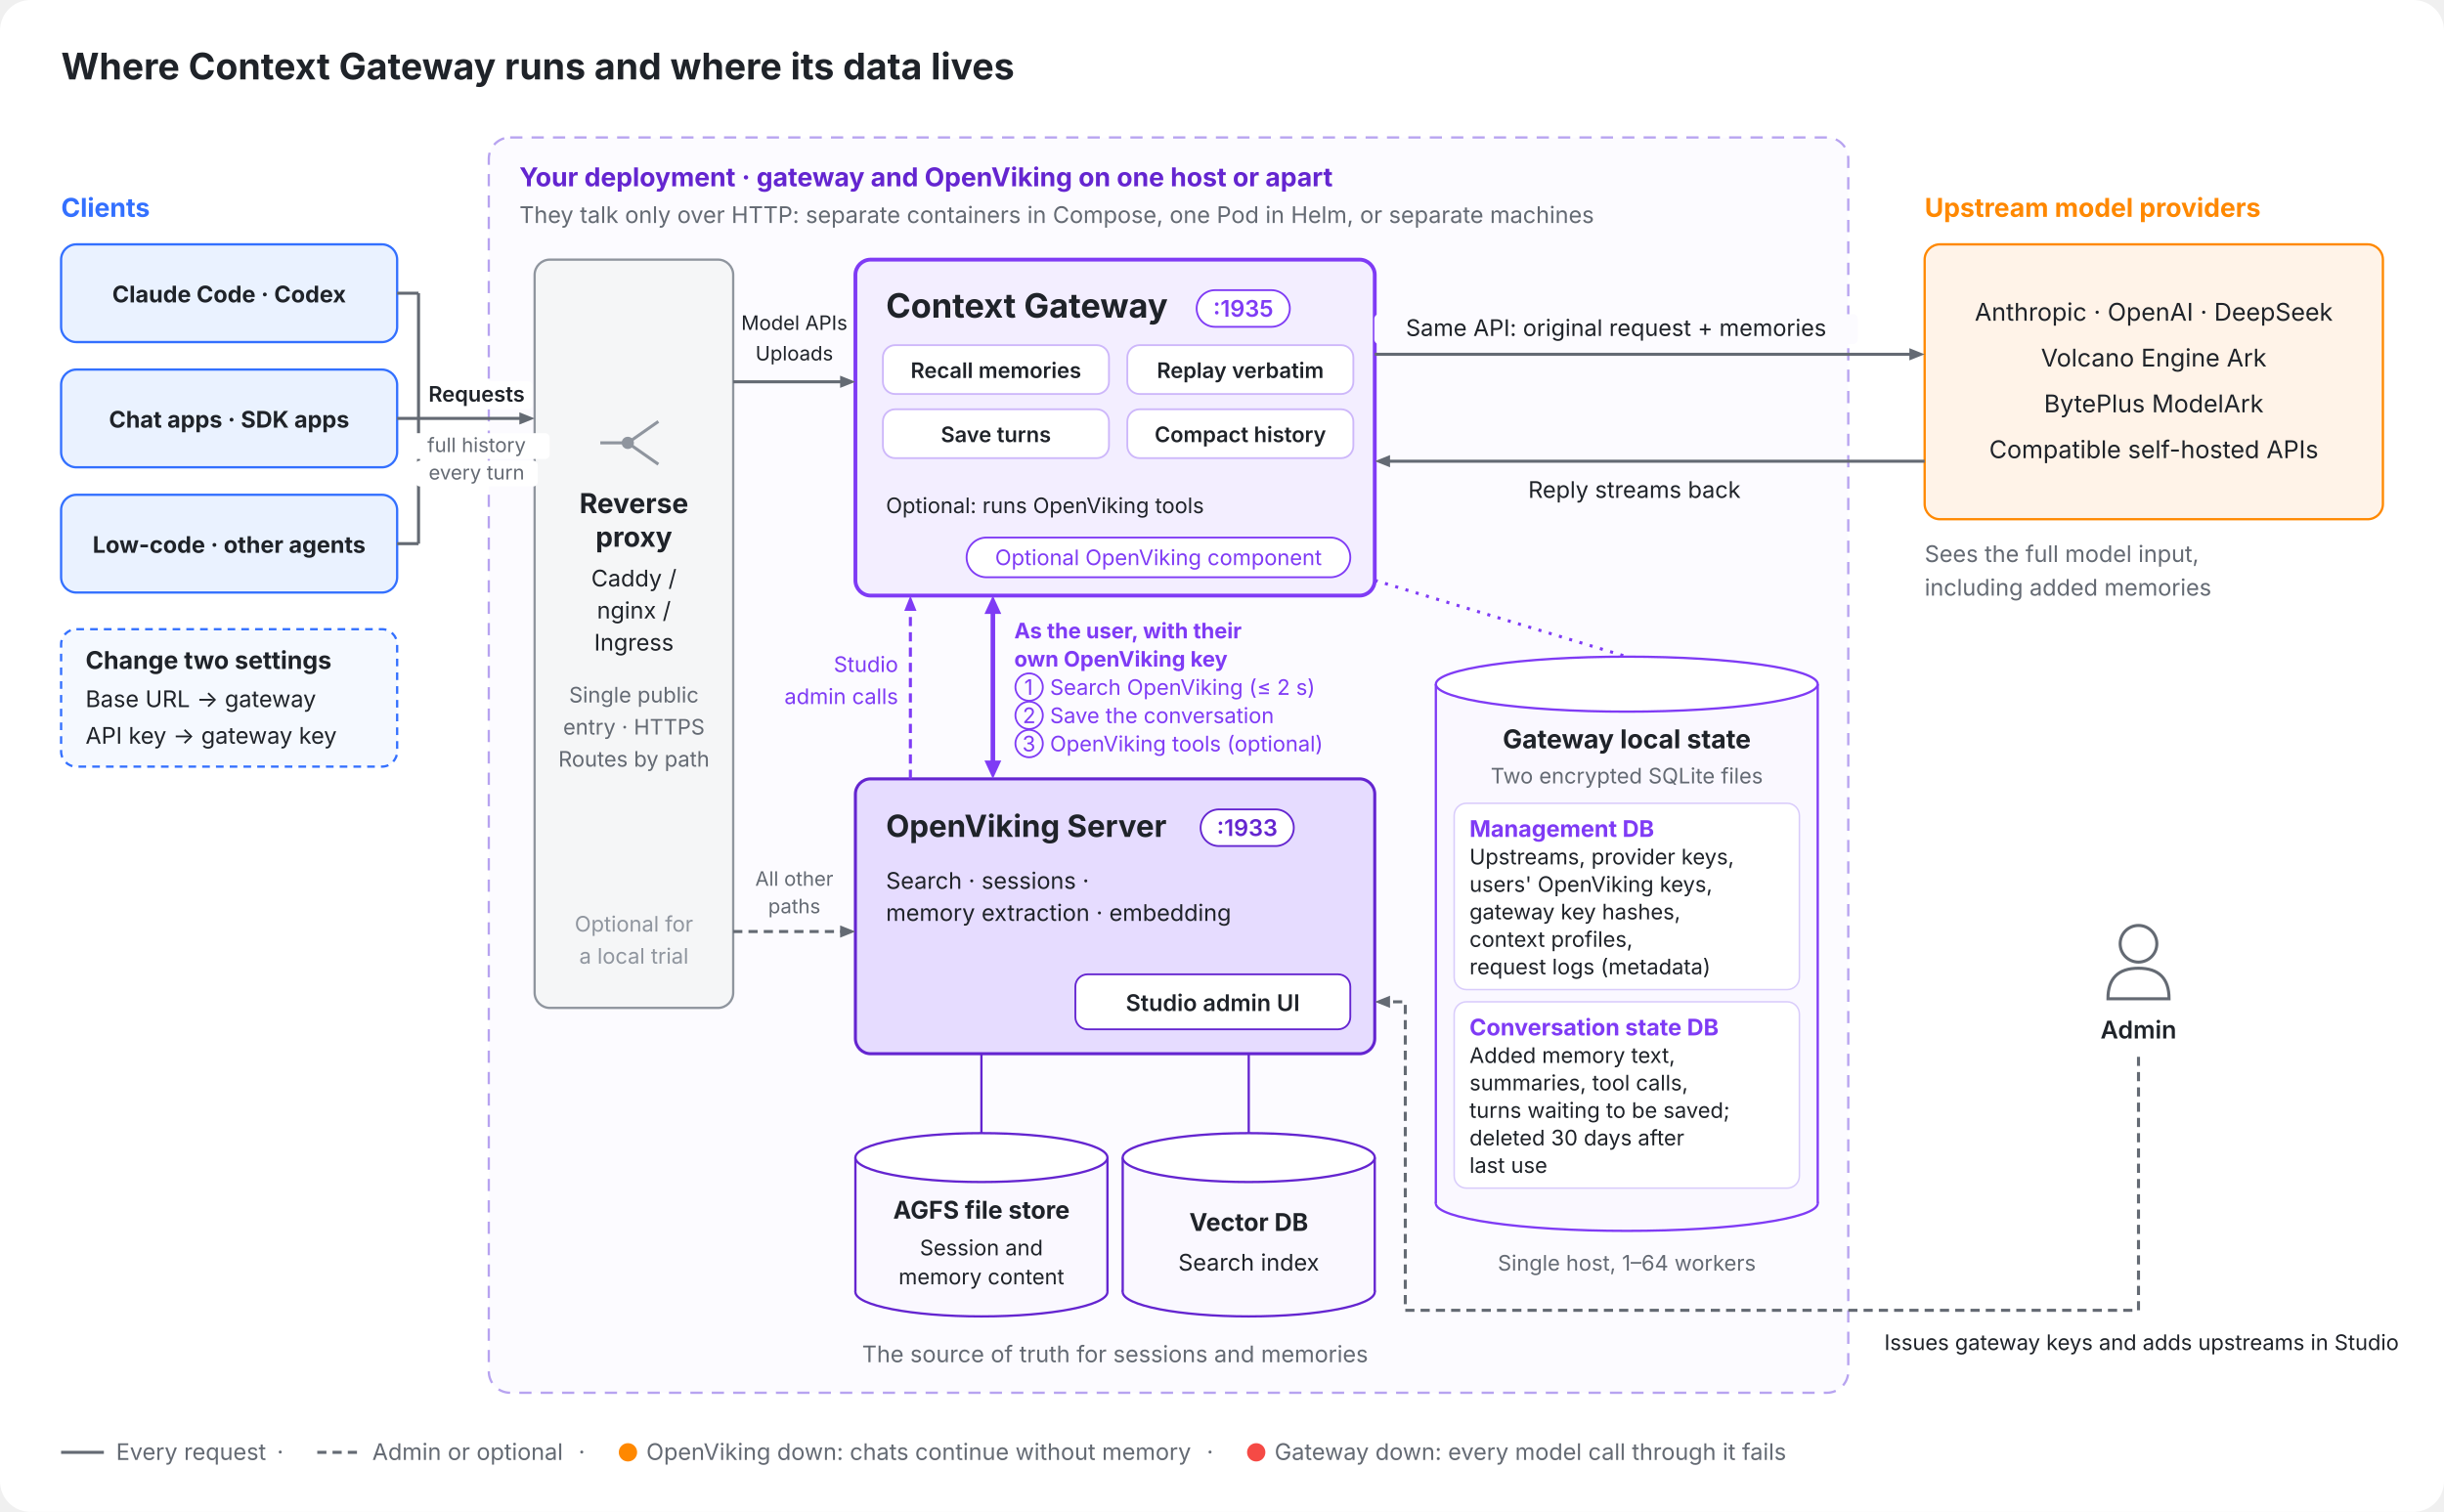
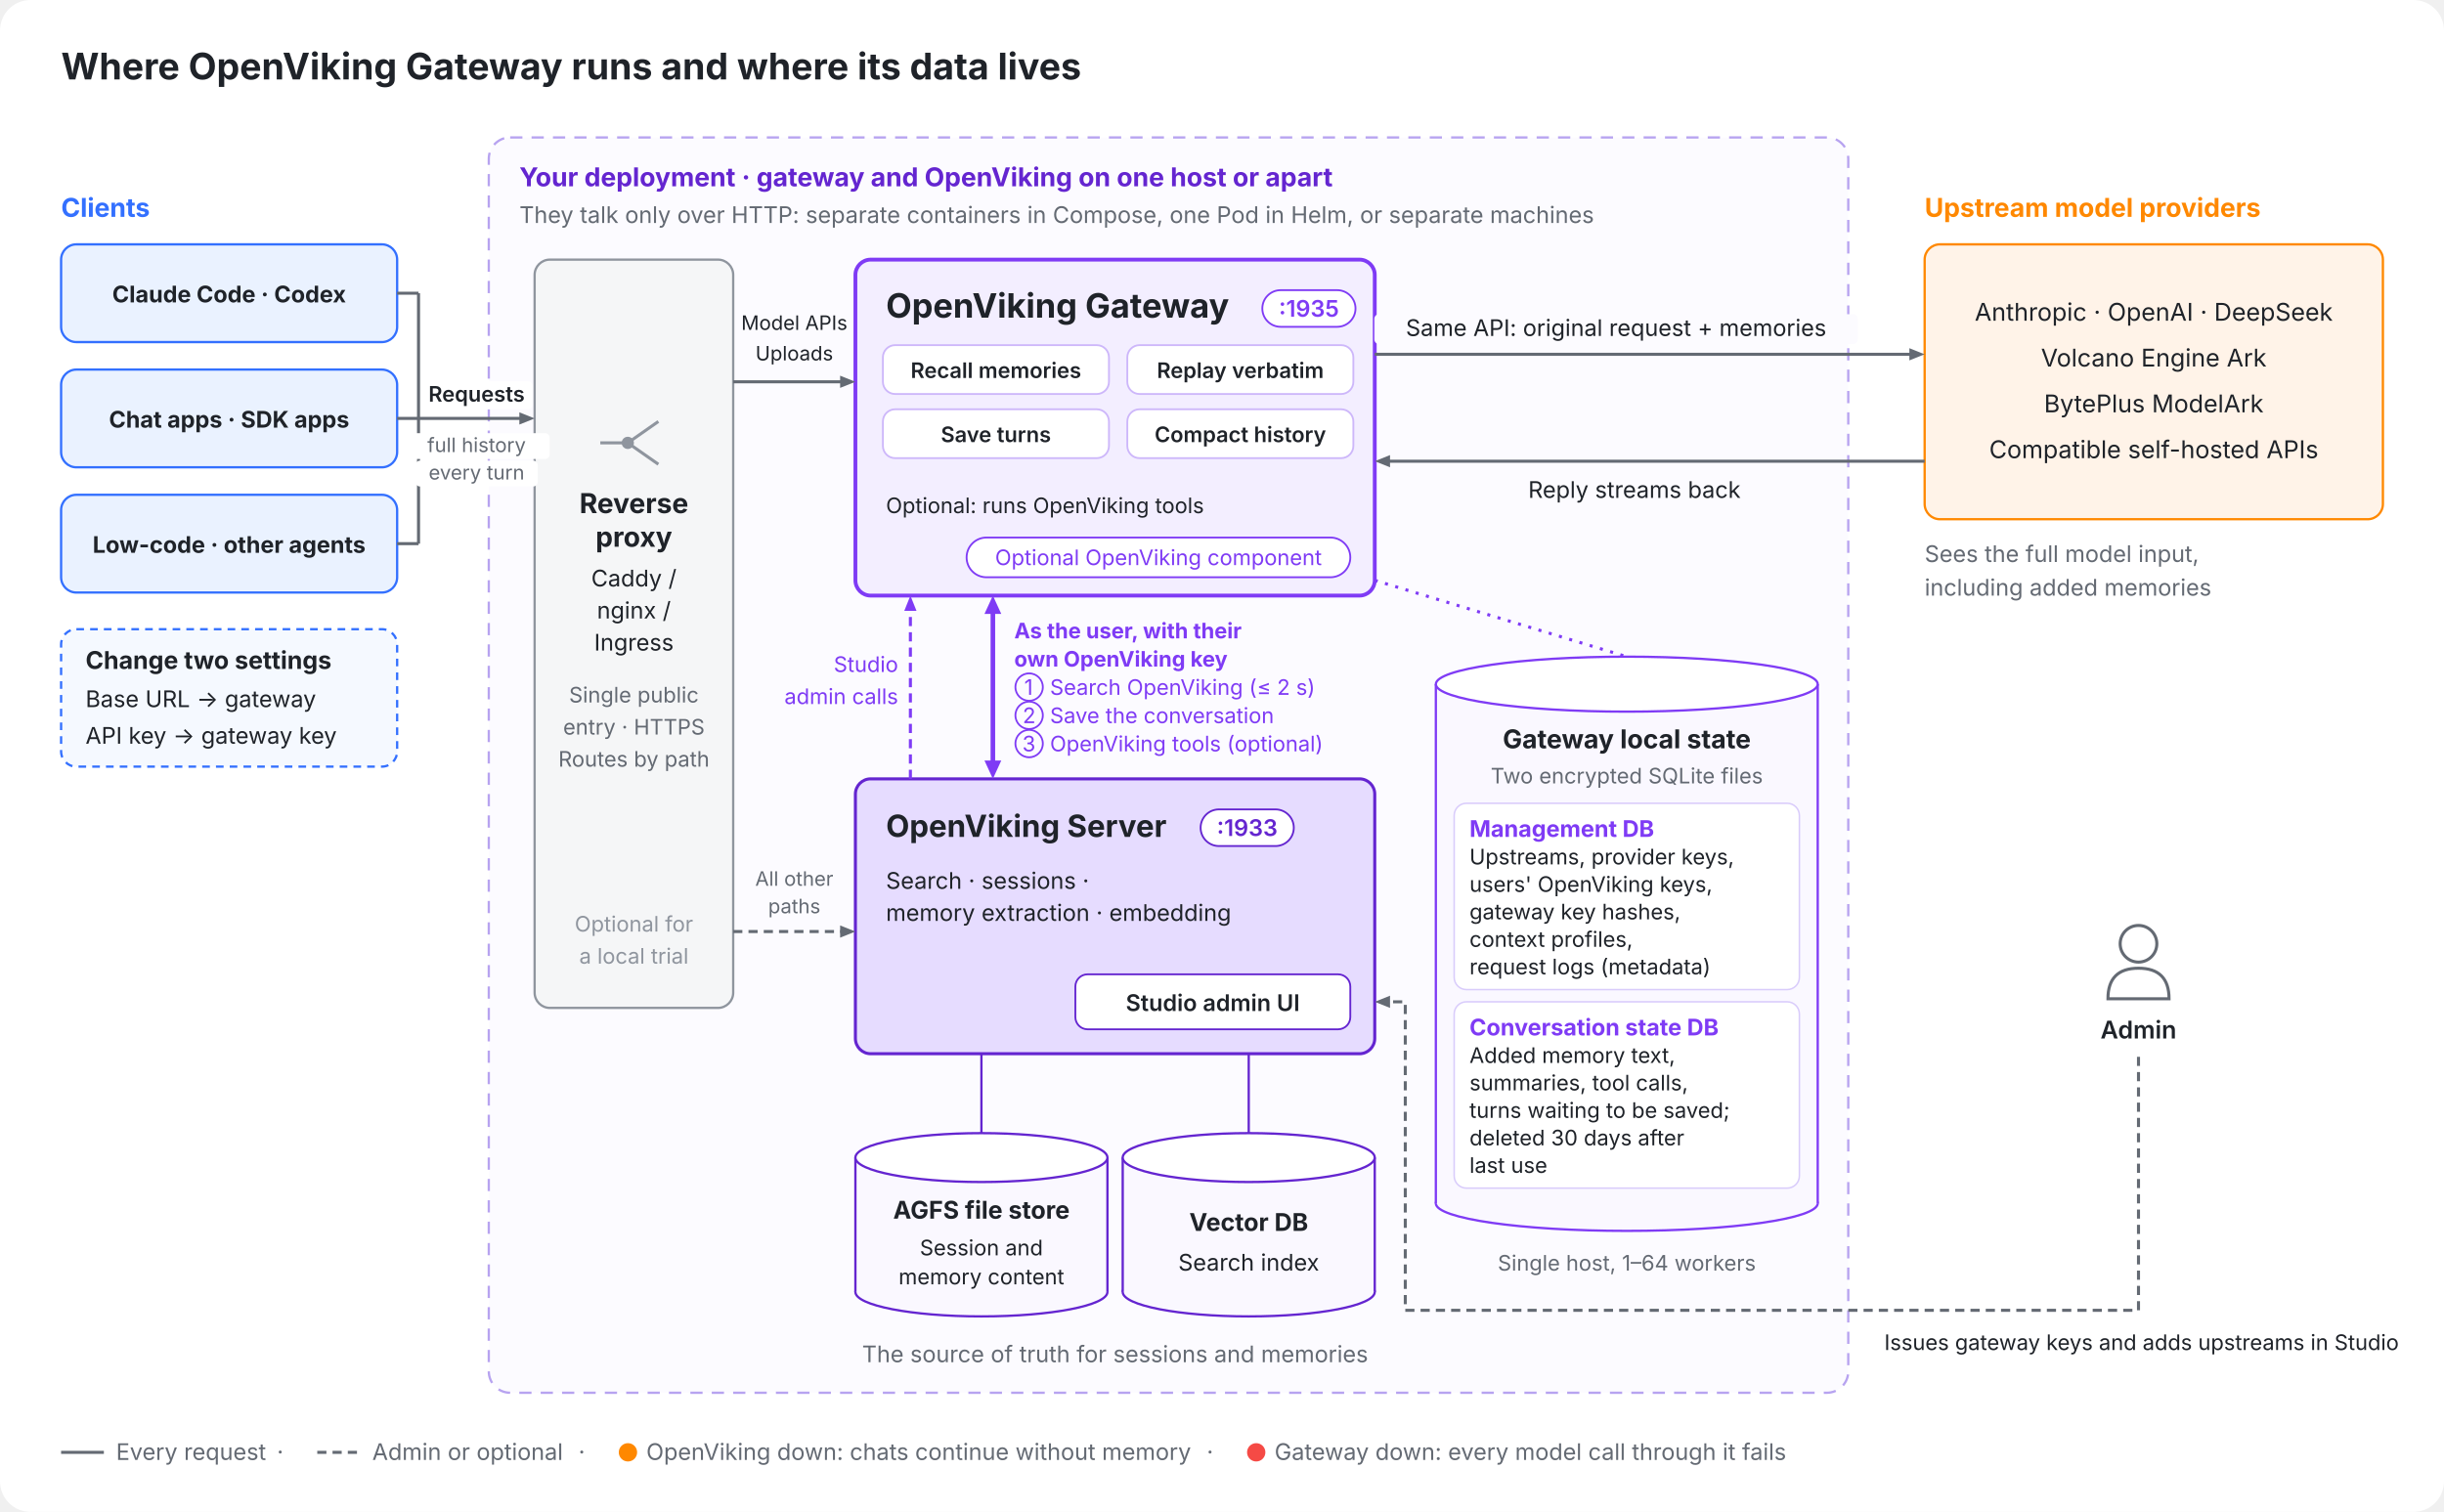
<svg xmlns="http://www.w3.org/2000/svg" width="1600" height="990" viewBox="0 0 1600 990">
  <rect x="0" y="0" width="1600" height="990" rx="20" fill="#FFFFFF" />
-   <text x="40" y="52" font-family="Inter, -apple-system, BlinkMacSystemFont, 'Segoe UI', 'PingFang SC', 'Hiragino Sans GB', 'Microsoft YaHei', 'Noto Sans SC', 'Noto Sans CJK SC', sans-serif" font-size="24" font-weight="700" fill="#1F2329" text-anchor="start">Where Context Gateway runs and where its data lives</text>
+   <text x="40" y="52" font-family="Inter, -apple-system, BlinkMacSystemFont, 'Segoe UI', 'PingFang SC', 'Hiragino Sans GB', 'Microsoft YaHei', 'Noto Sans SC', 'Noto Sans CJK SC', sans-serif" font-size="24" font-weight="700" fill="#1F2329" text-anchor="start">Where OpenViking Gateway runs and where its data lives</text>
  <rect x="320" y="90" width="890" height="822" rx="14" fill="#FCFBFF" stroke="#B7A3F0" stroke-width="1.5" stroke-dasharray="8 6" />
  <text x="340" y="122" font-family="Inter, -apple-system, BlinkMacSystemFont, 'Segoe UI', 'PingFang SC', 'Hiragino Sans GB', 'Microsoft YaHei', 'Noto Sans SC', 'Noto Sans CJK SC', sans-serif" font-size="17" font-weight="700" fill="#6425D0" text-anchor="start">Your deployment · gateway and OpenViking on one host or apart</text>
  <text x="340" y="146" font-family="Inter, -apple-system, BlinkMacSystemFont, 'Segoe UI', 'PingFang SC', 'Hiragino Sans GB', 'Microsoft YaHei', 'Noto Sans SC', 'Noto Sans CJK SC', sans-serif" font-size="15" font-weight="400" fill="#646A73" text-anchor="start">They talk only over HTTP: separate containers in Compose, one Pod in Helm, or separate machines</text>
  <text x="40" y="142" font-family="Inter, -apple-system, BlinkMacSystemFont, 'Segoe UI', 'PingFang SC', 'Hiragino Sans GB', 'Microsoft YaHei', 'Noto Sans SC', 'Noto Sans CJK SC', sans-serif" font-size="17" font-weight="700" fill="#3370FF" text-anchor="start">Clients</text>
  <rect x="40" y="160" width="220" height="64" rx="10" fill="#EAF2FF" stroke="#3370FF" stroke-width="1.5" />
  <text x="150" y="198" font-family="Inter, -apple-system, BlinkMacSystemFont, 'Segoe UI', 'PingFang SC', 'Hiragino Sans GB', 'Microsoft YaHei', 'Noto Sans SC', 'Noto Sans CJK SC', sans-serif" font-size="15" font-weight="700" fill="#1F2329" text-anchor="middle">Claude Code · Codex</text>
  <rect x="40" y="242" width="220" height="64" rx="10" fill="#EAF2FF" stroke="#3370FF" stroke-width="1.5" />
  <text x="150" y="280" font-family="Inter, -apple-system, BlinkMacSystemFont, 'Segoe UI', 'PingFang SC', 'Hiragino Sans GB', 'Microsoft YaHei', 'Noto Sans SC', 'Noto Sans CJK SC', sans-serif" font-size="15" font-weight="700" fill="#1F2329" text-anchor="middle">Chat apps · SDK apps</text>
  <rect x="40" y="324" width="220" height="64" rx="10" fill="#EAF2FF" stroke="#3370FF" stroke-width="1.5" />
  <text x="150" y="362" font-family="Inter, -apple-system, BlinkMacSystemFont, 'Segoe UI', 'PingFang SC', 'Hiragino Sans GB', 'Microsoft YaHei', 'Noto Sans SC', 'Noto Sans CJK SC', sans-serif" font-size="15" font-weight="700" fill="#1F2329" text-anchor="middle">Low-code · other agents</text>
  <rect x="40" y="412" width="220" height="90" rx="10" fill="#F5F9FF" stroke="#3370FF" stroke-width="1.5" stroke-dasharray="5 4" />
  <text x="56" y="438" font-family="Inter, -apple-system, BlinkMacSystemFont, 'Segoe UI', 'PingFang SC', 'Hiragino Sans GB', 'Microsoft YaHei', 'Noto Sans SC', 'Noto Sans CJK SC', sans-serif" font-size="16" font-weight="700" fill="#1F2329" text-anchor="start">Change two settings</text>
  <text x="56" y="463" font-family="Inter, -apple-system, BlinkMacSystemFont, 'Segoe UI', 'PingFang SC', 'Hiragino Sans GB', 'Microsoft YaHei', 'Noto Sans SC', 'Noto Sans CJK SC', sans-serif" font-size="15" font-weight="400" fill="#1F2329" text-anchor="start">Base URL → gateway</text>
  <text x="56" y="487" font-family="Inter, -apple-system, BlinkMacSystemFont, 'Segoe UI', 'PingFang SC', 'Hiragino Sans GB', 'Microsoft YaHei', 'Noto Sans SC', 'Noto Sans CJK SC', sans-serif" font-size="15" font-weight="400" fill="#1F2329" text-anchor="start">API key → gateway key</text>
  <polyline points="260,192 274,192" fill="none" stroke="#646A73" stroke-width="2" stroke-linejoin="round" />
  <polyline points="260,274 274,274" fill="none" stroke="#646A73" stroke-width="2" stroke-linejoin="round" />
  <polyline points="260,356 274,356" fill="none" stroke="#646A73" stroke-width="2" stroke-linejoin="round" />
  <polyline points="274,192 274,356" fill="none" stroke="#646A73" stroke-width="2" stroke-linejoin="round" />
  <rect x="350" y="170" width="130" height="490" rx="10" fill="#F5F6F7" stroke="#8F959E" stroke-width="1.5" />
  <polyline points="393,290 411,290" fill="none" stroke="#8F959E" stroke-width="2" stroke-linejoin="round" />
  <polyline points="411,290 431,276" fill="none" stroke="#8F959E" stroke-width="2" stroke-linejoin="round" />
  <polyline points="411,290 431,304" fill="none" stroke="#8F959E" stroke-width="2" stroke-linejoin="round" />
  <circle cx="411" cy="290" r="4" fill="#8F959E" />
  <text x="415" y="336" font-family="Inter, -apple-system, BlinkMacSystemFont, 'Segoe UI', 'PingFang SC', 'Hiragino Sans GB', 'Microsoft YaHei', 'Noto Sans SC', 'Noto Sans CJK SC', sans-serif" font-size="18" font-weight="700" fill="#1F2329" text-anchor="middle">Reverse</text>
  <text x="415" y="358" font-family="Inter, -apple-system, BlinkMacSystemFont, 'Segoe UI', 'PingFang SC', 'Hiragino Sans GB', 'Microsoft YaHei', 'Noto Sans SC', 'Noto Sans CJK SC', sans-serif" font-size="18" font-weight="700" fill="#1F2329" text-anchor="middle">proxy</text>
  <text x="415" y="384" font-family="Inter, -apple-system, BlinkMacSystemFont, 'Segoe UI', 'PingFang SC', 'Hiragino Sans GB', 'Microsoft YaHei', 'Noto Sans SC', 'Noto Sans CJK SC', sans-serif" font-size="15" font-weight="400" fill="#1F2329" text-anchor="middle">Caddy /</text>
  <text x="415" y="405" font-family="Inter, -apple-system, BlinkMacSystemFont, 'Segoe UI', 'PingFang SC', 'Hiragino Sans GB', 'Microsoft YaHei', 'Noto Sans SC', 'Noto Sans CJK SC', sans-serif" font-size="15" font-weight="400" fill="#1F2329" text-anchor="middle">nginx /</text>
  <text x="415" y="426" font-family="Inter, -apple-system, BlinkMacSystemFont, 'Segoe UI', 'PingFang SC', 'Hiragino Sans GB', 'Microsoft YaHei', 'Noto Sans SC', 'Noto Sans CJK SC', sans-serif" font-size="15" font-weight="400" fill="#1F2329" text-anchor="middle">Ingress</text>
  <text x="415" y="460" font-family="Inter, -apple-system, BlinkMacSystemFont, 'Segoe UI', 'PingFang SC', 'Hiragino Sans GB', 'Microsoft YaHei', 'Noto Sans SC', 'Noto Sans CJK SC', sans-serif" font-size="14" font-weight="400" fill="#646A73" text-anchor="middle">Single public</text>
  <text x="415" y="481" font-family="Inter, -apple-system, BlinkMacSystemFont, 'Segoe UI', 'PingFang SC', 'Hiragino Sans GB', 'Microsoft YaHei', 'Noto Sans SC', 'Noto Sans CJK SC', sans-serif" font-size="14" font-weight="400" fill="#646A73" text-anchor="middle">entry · HTTPS</text>
  <text x="415" y="502" font-family="Inter, -apple-system, BlinkMacSystemFont, 'Segoe UI', 'PingFang SC', 'Hiragino Sans GB', 'Microsoft YaHei', 'Noto Sans SC', 'Noto Sans CJK SC', sans-serif" font-size="14" font-weight="400" fill="#646A73" text-anchor="middle">Routes by path</text>
  <text x="415" y="610" font-family="Inter, -apple-system, BlinkMacSystemFont, 'Segoe UI', 'PingFang SC', 'Hiragino Sans GB', 'Microsoft YaHei', 'Noto Sans SC', 'Noto Sans CJK SC', sans-serif" font-size="14" font-weight="400" fill="#8F959E" text-anchor="middle">Optional for</text>
  <text x="415" y="631" font-family="Inter, -apple-system, BlinkMacSystemFont, 'Segoe UI', 'PingFang SC', 'Hiragino Sans GB', 'Microsoft YaHei', 'Noto Sans SC', 'Noto Sans CJK SC', sans-serif" font-size="14" font-weight="400" fill="#8F959E" text-anchor="middle">a local trial</text>
  <rect x="560" y="170" width="340" height="220" rx="10" fill="#F3EEFF" stroke="#7F3BF5" stroke-width="2.5" />
-   <text x="580" y="208" font-family="Inter, -apple-system, BlinkMacSystemFont, 'Segoe UI', 'PingFang SC', 'Hiragino Sans GB', 'Microsoft YaHei', 'Noto Sans SC', 'Noto Sans CJK SC', sans-serif" font-size="22" font-weight="700" fill="#1F2329" text-anchor="start">Context Gateway</text>
-   <rect x="783.4" y="190" width="61" height="24" rx="12" fill="#FFFFFF" stroke="#7F3BF5" stroke-width="1.2" />
-   <text x="813.9" y="207.4" font-family="Inter, -apple-system, BlinkMacSystemFont, 'Segoe UI', 'PingFang SC', 'Hiragino Sans GB', 'Microsoft YaHei', 'Noto Sans SC', 'Noto Sans CJK SC', sans-serif" font-size="15" font-weight="600" fill="#7F3BF5" text-anchor="middle">:1935</text>
+   <text x="580" y="208" font-family="Inter, -apple-system, BlinkMacSystemFont, 'Segoe UI', 'PingFang SC', 'Hiragino Sans GB', 'Microsoft YaHei', 'Noto Sans SC', 'Noto Sans CJK SC', sans-serif" font-size="22" font-weight="700" fill="#1F2329" text-anchor="start">OpenViking Gateway</text>
+   <rect x="826.4" y="190" width="61" height="24" rx="12" fill="#FFFFFF" stroke="#7F3BF5" stroke-width="1.2" />
+   <text x="856.9" y="207.4" font-family="Inter, -apple-system, BlinkMacSystemFont, 'Segoe UI', 'PingFang SC', 'Hiragino Sans GB', 'Microsoft YaHei', 'Noto Sans SC', 'Noto Sans CJK SC', sans-serif" font-size="15" font-weight="600" fill="#7F3BF5" text-anchor="middle">:1935</text>
  <rect x="578" y="226" width="148" height="32" rx="8" fill="#FFFFFF" stroke="#CDB7FA" stroke-width="1.2" />
  <text x="652" y="247.5" font-family="Inter, -apple-system, BlinkMacSystemFont, 'Segoe UI', 'PingFang SC', 'Hiragino Sans GB', 'Microsoft YaHei', 'Noto Sans SC', 'Noto Sans CJK SC', sans-serif" font-size="14" font-weight="600" fill="#1F2329" text-anchor="middle">Recall memories</text>
  <rect x="738" y="226" width="148" height="32" rx="8" fill="#FFFFFF" stroke="#CDB7FA" stroke-width="1.2" />
  <text x="812" y="247.5" font-family="Inter, -apple-system, BlinkMacSystemFont, 'Segoe UI', 'PingFang SC', 'Hiragino Sans GB', 'Microsoft YaHei', 'Noto Sans SC', 'Noto Sans CJK SC', sans-serif" font-size="14" font-weight="600" fill="#1F2329" text-anchor="middle">Replay verbatim</text>
  <rect x="578" y="268" width="148" height="32" rx="8" fill="#FFFFFF" stroke="#CDB7FA" stroke-width="1.2" />
  <text x="652" y="289.5" font-family="Inter, -apple-system, BlinkMacSystemFont, 'Segoe UI', 'PingFang SC', 'Hiragino Sans GB', 'Microsoft YaHei', 'Noto Sans SC', 'Noto Sans CJK SC', sans-serif" font-size="14" font-weight="600" fill="#1F2329" text-anchor="middle">Save turns</text>
  <rect x="738" y="268" width="148" height="32" rx="8" fill="#FFFFFF" stroke="#CDB7FA" stroke-width="1.2" />
  <text x="812" y="289.5" font-family="Inter, -apple-system, BlinkMacSystemFont, 'Segoe UI', 'PingFang SC', 'Hiragino Sans GB', 'Microsoft YaHei', 'Noto Sans SC', 'Noto Sans CJK SC', sans-serif" font-size="14" font-weight="600" fill="#1F2329" text-anchor="middle">Compact history</text>
  <text x="580" y="336" font-family="Inter, -apple-system, BlinkMacSystemFont, 'Segoe UI', 'PingFang SC', 'Hiragino Sans GB', 'Microsoft YaHei', 'Noto Sans SC', 'Noto Sans CJK SC', sans-serif" font-size="14" font-weight="400" fill="#1F2329" text-anchor="start">Optional: runs OpenViking tools</text>
  <rect x="632.8" y="352" width="251.2" height="26" rx="13" fill="#FFFFFF" stroke="#7F3BF5" stroke-width="1.2" />
  <text x="758.4" y="370.04" font-family="Inter, -apple-system, BlinkMacSystemFont, 'Segoe UI', 'PingFang SC', 'Hiragino Sans GB', 'Microsoft YaHei', 'Noto Sans SC', 'Noto Sans CJK SC', sans-serif" font-size="14" font-weight="400" fill="#7F3BF5" text-anchor="middle">Optional OpenViking component</text>
  <rect x="560" y="510" width="340" height="180" rx="10" fill="#E6DCFF" stroke="#6425D0" stroke-width="2" />
  <text x="580" y="548" font-family="Inter, -apple-system, BlinkMacSystemFont, 'Segoe UI', 'PingFang SC', 'Hiragino Sans GB', 'Microsoft YaHei', 'Noto Sans SC', 'Noto Sans CJK SC', sans-serif" font-size="20" font-weight="700" fill="#1F2329" text-anchor="start">OpenViking Server</text>
  <rect x="786" y="530" width="61" height="24" rx="12" fill="#FFFFFF" stroke="#6425D0" stroke-width="1.2" />
  <text x="816.5" y="547.4" font-family="Inter, -apple-system, BlinkMacSystemFont, 'Segoe UI', 'PingFang SC', 'Hiragino Sans GB', 'Microsoft YaHei', 'Noto Sans SC', 'Noto Sans CJK SC', sans-serif" font-size="15" font-weight="600" fill="#6425D0" text-anchor="middle">:1933</text>
  <text x="580" y="582" font-family="Inter, -apple-system, BlinkMacSystemFont, 'Segoe UI', 'PingFang SC', 'Hiragino Sans GB', 'Microsoft YaHei', 'Noto Sans SC', 'Noto Sans CJK SC', sans-serif" font-size="15" font-weight="400" fill="#1F2329" text-anchor="start">Search · sessions ·</text>
  <text x="580" y="603" font-family="Inter, -apple-system, BlinkMacSystemFont, 'Segoe UI', 'PingFang SC', 'Hiragino Sans GB', 'Microsoft YaHei', 'Noto Sans SC', 'Noto Sans CJK SC', sans-serif" font-size="15" font-weight="400" fill="#1F2329" text-anchor="start">memory extraction · embedding</text>
  <rect x="704" y="638" width="180" height="36" rx="8" fill="#FFFFFF" stroke="#6425D0" stroke-width="1.2" />
  <text x="794" y="662" font-family="Inter, -apple-system, BlinkMacSystemFont, 'Segoe UI', 'PingFang SC', 'Hiragino Sans GB', 'Microsoft YaHei', 'Noto Sans SC', 'Noto Sans CJK SC', sans-serif" font-size="15" font-weight="600" fill="#1F2329" text-anchor="middle">Studio admin UI</text>
  <polyline points="642.5,690 642.5,742" fill="none" stroke="#6425D0" stroke-width="1.5" stroke-linejoin="round" />
  <ellipse cx="642.5" cy="846" rx="82.5" ry="16" fill="#FAF8FF" stroke="#6425D0" stroke-width="1.5" />
  <rect x="560" y="758" width="165" height="88" fill="#FAF8FF" stroke="none" />
  <line x1="560" y1="758" x2="560" y2="846" stroke="#6425D0" stroke-width="1.5" />
  <line x1="725" y1="758" x2="725" y2="846" stroke="#6425D0" stroke-width="1.5" />
  <ellipse cx="642.5" cy="758" rx="82.5" ry="16" fill="#FFFFFF" stroke="#6425D0" stroke-width="1.5" />
  <text x="642.5" y="798" font-family="Inter, -apple-system, BlinkMacSystemFont, 'Segoe UI', 'PingFang SC', 'Hiragino Sans GB', 'Microsoft YaHei', 'Noto Sans SC', 'Noto Sans CJK SC', sans-serif" font-size="16" font-weight="700" fill="#1F2329" text-anchor="middle">AGFS file store</text>
  <text x="642.5" y="822" font-family="Inter, -apple-system, BlinkMacSystemFont, 'Segoe UI', 'PingFang SC', 'Hiragino Sans GB', 'Microsoft YaHei', 'Noto Sans SC', 'Noto Sans CJK SC', sans-serif" font-size="14" font-weight="400" fill="#1F2329" text-anchor="middle">Session and</text>
  <text x="642.5" y="841" font-family="Inter, -apple-system, BlinkMacSystemFont, 'Segoe UI', 'PingFang SC', 'Hiragino Sans GB', 'Microsoft YaHei', 'Noto Sans SC', 'Noto Sans CJK SC', sans-serif" font-size="14" font-weight="400" fill="#1F2329" text-anchor="middle">memory content</text>
  <polyline points="817.5,690 817.5,742" fill="none" stroke="#6425D0" stroke-width="1.5" stroke-linejoin="round" />
  <ellipse cx="817.5" cy="846" rx="82.5" ry="16" fill="#FAF8FF" stroke="#6425D0" stroke-width="1.5" />
  <rect x="735" y="758" width="165" height="88" fill="#FAF8FF" stroke="none" />
  <line x1="735" y1="758" x2="735" y2="846" stroke="#6425D0" stroke-width="1.5" />
  <line x1="900" y1="758" x2="900" y2="846" stroke="#6425D0" stroke-width="1.5" />
  <ellipse cx="817.5" cy="758" rx="82.5" ry="16" fill="#FFFFFF" stroke="#6425D0" stroke-width="1.5" />
  <text x="817.5" y="806" font-family="Inter, -apple-system, BlinkMacSystemFont, 'Segoe UI', 'PingFang SC', 'Hiragino Sans GB', 'Microsoft YaHei', 'Noto Sans SC', 'Noto Sans CJK SC', sans-serif" font-size="16" font-weight="700" fill="#1F2329" text-anchor="middle">Vector DB</text>
  <text x="817.5" y="832" font-family="Inter, -apple-system, BlinkMacSystemFont, 'Segoe UI', 'PingFang SC', 'Hiragino Sans GB', 'Microsoft YaHei', 'Noto Sans SC', 'Noto Sans CJK SC', sans-serif" font-size="15" font-weight="400" fill="#1F2329" text-anchor="middle">Search index</text>
  <text x="730" y="892" font-family="Inter, -apple-system, BlinkMacSystemFont, 'Segoe UI', 'PingFang SC', 'Hiragino Sans GB', 'Microsoft YaHei', 'Noto Sans SC', 'Noto Sans CJK SC', sans-serif" font-size="15" font-weight="400" fill="#646A73" text-anchor="middle">The source of truth for sessions and memories</text>
  <polyline points="900,380 1065,430" fill="none" stroke="#7F3BF5" stroke-width="2" stroke-linejoin="round" stroke-dasharray="2 5" />
  <ellipse cx="1065" cy="788" rx="125" ry="18" fill="#FAF8FF" stroke="#7F3BF5" stroke-width="1.5" />
  <rect x="940" y="448" width="250" height="340" fill="#FAF8FF" stroke="none" />
  <line x1="940" y1="448" x2="940" y2="788" stroke="#7F3BF5" stroke-width="1.5" />
  <line x1="1190" y1="448" x2="1190" y2="788" stroke="#7F3BF5" stroke-width="1.5" />
  <ellipse cx="1065" cy="448" rx="125" ry="18" fill="#FFFFFF" stroke="#7F3BF5" stroke-width="1.5" />
  <text x="1065" y="490" font-family="Inter, -apple-system, BlinkMacSystemFont, 'Segoe UI', 'PingFang SC', 'Hiragino Sans GB', 'Microsoft YaHei', 'Noto Sans SC', 'Noto Sans CJK SC', sans-serif" font-size="17" font-weight="700" fill="#1F2329" text-anchor="middle">Gateway local state</text>
  <text x="1065" y="513" font-family="Inter, -apple-system, BlinkMacSystemFont, 'Segoe UI', 'PingFang SC', 'Hiragino Sans GB', 'Microsoft YaHei', 'Noto Sans SC', 'Noto Sans CJK SC', sans-serif" font-size="14" font-weight="400" fill="#646A73" text-anchor="middle">Two encrypted SQLite files</text>
  <rect x="952" y="526" width="226" height="122" rx="8" fill="#FFFFFF" stroke="#D9CCFB" stroke-width="1" />
  <text x="962" y="548" font-family="Inter, -apple-system, BlinkMacSystemFont, 'Segoe UI', 'PingFang SC', 'Hiragino Sans GB', 'Microsoft YaHei', 'Noto Sans SC', 'Noto Sans CJK SC', sans-serif" font-size="15" font-weight="700" fill="#7F3BF5" text-anchor="start">Management DB</text>
  <text x="962" y="566" font-family="Inter, -apple-system, BlinkMacSystemFont, 'Segoe UI', 'PingFang SC', 'Hiragino Sans GB', 'Microsoft YaHei', 'Noto Sans SC', 'Noto Sans CJK SC', sans-serif" font-size="14" font-weight="400" fill="#1F2329" text-anchor="start">Upstreams, provider keys,</text>
  <text x="962" y="584" font-family="Inter, -apple-system, BlinkMacSystemFont, 'Segoe UI', 'PingFang SC', 'Hiragino Sans GB', 'Microsoft YaHei', 'Noto Sans SC', 'Noto Sans CJK SC', sans-serif" font-size="14" font-weight="400" fill="#1F2329" text-anchor="start">users' OpenViking keys,</text>
  <text x="962" y="602" font-family="Inter, -apple-system, BlinkMacSystemFont, 'Segoe UI', 'PingFang SC', 'Hiragino Sans GB', 'Microsoft YaHei', 'Noto Sans SC', 'Noto Sans CJK SC', sans-serif" font-size="14" font-weight="400" fill="#1F2329" text-anchor="start">gateway key hashes,</text>
  <text x="962" y="620" font-family="Inter, -apple-system, BlinkMacSystemFont, 'Segoe UI', 'PingFang SC', 'Hiragino Sans GB', 'Microsoft YaHei', 'Noto Sans SC', 'Noto Sans CJK SC', sans-serif" font-size="14" font-weight="400" fill="#1F2329" text-anchor="start">context profiles,</text>
  <text x="962" y="638" font-family="Inter, -apple-system, BlinkMacSystemFont, 'Segoe UI', 'PingFang SC', 'Hiragino Sans GB', 'Microsoft YaHei', 'Noto Sans SC', 'Noto Sans CJK SC', sans-serif" font-size="14" font-weight="400" fill="#1F2329" text-anchor="start">request logs (metadata)</text>
  <rect x="952" y="656" width="226" height="122" rx="8" fill="#FFFFFF" stroke="#D9CCFB" stroke-width="1" />
  <text x="962" y="678" font-family="Inter, -apple-system, BlinkMacSystemFont, 'Segoe UI', 'PingFang SC', 'Hiragino Sans GB', 'Microsoft YaHei', 'Noto Sans SC', 'Noto Sans CJK SC', sans-serif" font-size="15" font-weight="700" fill="#7F3BF5" text-anchor="start">Conversation state DB</text>
  <text x="962" y="696" font-family="Inter, -apple-system, BlinkMacSystemFont, 'Segoe UI', 'PingFang SC', 'Hiragino Sans GB', 'Microsoft YaHei', 'Noto Sans SC', 'Noto Sans CJK SC', sans-serif" font-size="14" font-weight="400" fill="#1F2329" text-anchor="start">Added memory text,</text>
  <text x="962" y="714" font-family="Inter, -apple-system, BlinkMacSystemFont, 'Segoe UI', 'PingFang SC', 'Hiragino Sans GB', 'Microsoft YaHei', 'Noto Sans SC', 'Noto Sans CJK SC', sans-serif" font-size="14" font-weight="400" fill="#1F2329" text-anchor="start">summaries, tool calls,</text>
  <text x="962" y="732" font-family="Inter, -apple-system, BlinkMacSystemFont, 'Segoe UI', 'PingFang SC', 'Hiragino Sans GB', 'Microsoft YaHei', 'Noto Sans SC', 'Noto Sans CJK SC', sans-serif" font-size="14" font-weight="400" fill="#1F2329" text-anchor="start">turns waiting to be saved;</text>
  <text x="962" y="750" font-family="Inter, -apple-system, BlinkMacSystemFont, 'Segoe UI', 'PingFang SC', 'Hiragino Sans GB', 'Microsoft YaHei', 'Noto Sans SC', 'Noto Sans CJK SC', sans-serif" font-size="14" font-weight="400" fill="#1F2329" text-anchor="start">deleted 30 days after</text>
  <text x="962" y="768" font-family="Inter, -apple-system, BlinkMacSystemFont, 'Segoe UI', 'PingFang SC', 'Hiragino Sans GB', 'Microsoft YaHei', 'Noto Sans SC', 'Noto Sans CJK SC', sans-serif" font-size="14" font-weight="400" fill="#1F2329" text-anchor="start">last use</text>
  <text x="1065" y="832" font-family="Inter, -apple-system, BlinkMacSystemFont, 'Segoe UI', 'PingFang SC', 'Hiragino Sans GB', 'Microsoft YaHei', 'Noto Sans SC', 'Noto Sans CJK SC', sans-serif" font-size="14" font-weight="400" fill="#646A73" text-anchor="middle">Single host, 1–64 workers</text>
  <text x="1260" y="142" font-family="Inter, -apple-system, BlinkMacSystemFont, 'Segoe UI', 'PingFang SC', 'Hiragino Sans GB', 'Microsoft YaHei', 'Noto Sans SC', 'Noto Sans CJK SC', sans-serif" font-size="17" font-weight="700" fill="#FF8800" text-anchor="start">Upstream model providers</text>
  <rect x="1260" y="160" width="300" height="180" rx="10" fill="#FFF3E8" stroke="#FF8800" stroke-width="1.5" />
  <text x="1410" y="210" font-family="Inter, -apple-system, BlinkMacSystemFont, 'Segoe UI', 'PingFang SC', 'Hiragino Sans GB', 'Microsoft YaHei', 'Noto Sans SC', 'Noto Sans CJK SC', sans-serif" font-size="16" font-weight="400" fill="#1F2329" text-anchor="middle">Anthropic · OpenAI · DeepSeek</text>
  <text x="1410" y="240" font-family="Inter, -apple-system, BlinkMacSystemFont, 'Segoe UI', 'PingFang SC', 'Hiragino Sans GB', 'Microsoft YaHei', 'Noto Sans SC', 'Noto Sans CJK SC', sans-serif" font-size="16" font-weight="400" fill="#1F2329" text-anchor="middle">Volcano Engine Ark</text>
  <text x="1410" y="270" font-family="Inter, -apple-system, BlinkMacSystemFont, 'Segoe UI', 'PingFang SC', 'Hiragino Sans GB', 'Microsoft YaHei', 'Noto Sans SC', 'Noto Sans CJK SC', sans-serif" font-size="16" font-weight="400" fill="#1F2329" text-anchor="middle">BytePlus ModelArk</text>
  <text x="1410" y="300" font-family="Inter, -apple-system, BlinkMacSystemFont, 'Segoe UI', 'PingFang SC', 'Hiragino Sans GB', 'Microsoft YaHei', 'Noto Sans SC', 'Noto Sans CJK SC', sans-serif" font-size="16" font-weight="400" fill="#1F2329" text-anchor="middle">Compatible self-hosted APIs</text>
  <text x="1260" y="368" font-family="Inter, -apple-system, BlinkMacSystemFont, 'Segoe UI', 'PingFang SC', 'Hiragino Sans GB', 'Microsoft YaHei', 'Noto Sans SC', 'Noto Sans CJK SC', sans-serif" font-size="15" font-weight="400" fill="#646A73" text-anchor="start">Sees the full model input,</text>
  <text x="1260" y="390" font-family="Inter, -apple-system, BlinkMacSystemFont, 'Segoe UI', 'PingFang SC', 'Hiragino Sans GB', 'Microsoft YaHei', 'Noto Sans SC', 'Noto Sans CJK SC', sans-serif" font-size="15" font-weight="400" fill="#646A73" text-anchor="start">including added memories</text>
  <polyline points="274,274 341,274" fill="none" stroke="#646A73" stroke-width="2" stroke-linejoin="round" />
  <polygon points="350,274 340,278 340,270" fill="#646A73" />
  <rect x="275.4" y="249.7" width="73.2" height="18.2" rx="3" fill="#FFFFFF" />
  <text x="312" y="263" font-family="Inter, -apple-system, BlinkMacSystemFont, 'Segoe UI', 'PingFang SC', 'Hiragino Sans GB', 'Microsoft YaHei', 'Noto Sans SC', 'Noto Sans CJK SC', sans-serif" font-size="14" font-weight="600" fill="#1F2329" text-anchor="middle">Requests</text>
  <rect x="264.15" y="283.65" width="95.7" height="16.9" rx="3" fill="#FFFFFF" />
  <text x="312" y="296" font-family="Inter, -apple-system, BlinkMacSystemFont, 'Segoe UI', 'PingFang SC', 'Hiragino Sans GB', 'Microsoft YaHei', 'Noto Sans SC', 'Noto Sans CJK SC', sans-serif" font-size="13" font-weight="400" fill="#646A73" text-anchor="middle">full history</text>
  <rect x="271.95" y="301.65" width="80.1" height="16.9" rx="3" fill="#FFFFFF" />
  <text x="312" y="314" font-family="Inter, -apple-system, BlinkMacSystemFont, 'Segoe UI', 'PingFang SC', 'Hiragino Sans GB', 'Microsoft YaHei', 'Noto Sans SC', 'Noto Sans CJK SC', sans-serif" font-size="13" font-weight="400" fill="#646A73" text-anchor="middle">every turn</text>
  <polyline points="480,250 551,250" fill="none" stroke="#646A73" stroke-width="2" stroke-linejoin="round" />
  <polygon points="560,250 550,254 550,246" fill="#646A73" />
  <text x="520" y="216" font-family="Inter, -apple-system, BlinkMacSystemFont, 'Segoe UI', 'PingFang SC', 'Hiragino Sans GB', 'Microsoft YaHei', 'Noto Sans SC', 'Noto Sans CJK SC', sans-serif" font-size="13" font-weight="400" fill="#1F2329" text-anchor="middle">Model APIs</text>
  <text x="520" y="236" font-family="Inter, -apple-system, BlinkMacSystemFont, 'Segoe UI', 'PingFang SC', 'Hiragino Sans GB', 'Microsoft YaHei', 'Noto Sans SC', 'Noto Sans CJK SC', sans-serif" font-size="13" font-weight="400" fill="#1F2329" text-anchor="middle">Uploads</text>
  <polyline points="480,610 551,610" fill="none" stroke="#646A73" stroke-width="2" stroke-linejoin="round" stroke-dasharray="6 4" />
  <polygon points="560,610 550,614 550,606" fill="#646A73" />
  <text x="520" y="580" font-family="Inter, -apple-system, BlinkMacSystemFont, 'Segoe UI', 'PingFang SC', 'Hiragino Sans GB', 'Microsoft YaHei', 'Noto Sans SC', 'Noto Sans CJK SC', sans-serif" font-size="13" font-weight="400" fill="#646A73" text-anchor="middle">All other</text>
  <text x="520" y="598" font-family="Inter, -apple-system, BlinkMacSystemFont, 'Segoe UI', 'PingFang SC', 'Hiragino Sans GB', 'Microsoft YaHei', 'Noto Sans SC', 'Noto Sans CJK SC', sans-serif" font-size="13" font-weight="400" fill="#646A73" text-anchor="middle">paths</text>
  <polyline points="900,232 1251,232" fill="none" stroke="#646A73" stroke-width="2" stroke-linejoin="round" />
  <polygon points="1260,232 1250,236 1250,228" fill="#646A73" />
  <rect x="899.75" y="205.75" width="316.5" height="19.5" rx="3" fill="#FCFBFF" />
  <text x="1058" y="220" font-family="Inter, -apple-system, BlinkMacSystemFont, 'Segoe UI', 'PingFang SC', 'Hiragino Sans GB', 'Microsoft YaHei', 'Noto Sans SC', 'Noto Sans CJK SC', sans-serif" font-size="15" font-weight="400" fill="#1F2329" text-anchor="middle">Same API: original request + memories</text>
  <polyline points="1260,302 909,302" fill="none" stroke="#646A73" stroke-width="2" stroke-linejoin="round" />
  <polygon points="900,302 910,298 910,306" fill="#646A73" />
  <rect x="990.5" y="311.75" width="159" height="19.5" rx="3" fill="#FCFBFF" />
  <text x="1070" y="326" font-family="Inter, -apple-system, BlinkMacSystemFont, 'Segoe UI', 'PingFang SC', 'Hiragino Sans GB', 'Microsoft YaHei', 'Noto Sans SC', 'Noto Sans CJK SC', sans-serif" font-size="15" font-weight="400" fill="#1F2329" text-anchor="middle">Reply streams back</text>
  <polyline points="650,401 650,499" fill="none" stroke="#7F3BF5" stroke-width="3" stroke-linejoin="round" />
  <polygon points="650,510 644.5,498 655.5,498" fill="#7F3BF5" />
  <polygon points="650,390 655.5,402 644.5,402" fill="#7F3BF5" />
  <text x="664" y="418" font-family="Inter, -apple-system, BlinkMacSystemFont, 'Segoe UI', 'PingFang SC', 'Hiragino Sans GB', 'Microsoft YaHei', 'Noto Sans SC', 'Noto Sans CJK SC', sans-serif" font-size="14" font-weight="700" fill="#7F3BF5" text-anchor="start">As the user, with their</text>
  <text x="664" y="436.5" font-family="Inter, -apple-system, BlinkMacSystemFont, 'Segoe UI', 'PingFang SC', 'Hiragino Sans GB', 'Microsoft YaHei', 'Noto Sans SC', 'Noto Sans CJK SC', sans-serif" font-size="14" font-weight="700" fill="#7F3BF5" text-anchor="start">own OpenViking key</text>
  <text x="664" y="455" font-family="Inter, -apple-system, BlinkMacSystemFont, 'Segoe UI', 'PingFang SC', 'Hiragino Sans GB', 'Microsoft YaHei', 'Noto Sans SC', 'Noto Sans CJK SC', sans-serif" font-size="14" font-weight="400" fill="#7F3BF5" text-anchor="start">① Search OpenViking (≤ 2 s)</text>
  <text x="664" y="473.5" font-family="Inter, -apple-system, BlinkMacSystemFont, 'Segoe UI', 'PingFang SC', 'Hiragino Sans GB', 'Microsoft YaHei', 'Noto Sans SC', 'Noto Sans CJK SC', sans-serif" font-size="14" font-weight="400" fill="#7F3BF5" text-anchor="start">② Save the conversation</text>
  <text x="664" y="492" font-family="Inter, -apple-system, BlinkMacSystemFont, 'Segoe UI', 'PingFang SC', 'Hiragino Sans GB', 'Microsoft YaHei', 'Noto Sans SC', 'Noto Sans CJK SC', sans-serif" font-size="14" font-weight="400" fill="#7F3BF5" text-anchor="start">③ OpenViking tools (optional)</text>
  <polyline points="596,510 596,399" fill="none" stroke="#7F3BF5" stroke-width="2" stroke-linejoin="round" stroke-dasharray="6 4" />
  <polygon points="596,390 600,400 592,400" fill="#7F3BF5" />
  <text x="588" y="440" font-family="Inter, -apple-system, BlinkMacSystemFont, 'Segoe UI', 'PingFang SC', 'Hiragino Sans GB', 'Microsoft YaHei', 'Noto Sans SC', 'Noto Sans CJK SC', sans-serif" font-size="14" font-weight="400" fill="#7F3BF5" text-anchor="end">Studio</text>
  <text x="588" y="461" font-family="Inter, -apple-system, BlinkMacSystemFont, 'Segoe UI', 'PingFang SC', 'Hiragino Sans GB', 'Microsoft YaHei', 'Noto Sans SC', 'Noto Sans CJK SC', sans-serif" font-size="14" font-weight="400" fill="#7F3BF5" text-anchor="end">admin calls</text>
  <circle cx="1400" cy="618" r="12" fill="#FFFFFF" stroke="#646A73" stroke-width="2" />
  <path d="M 1380 654 Q 1380 634 1400 634 Q 1420 634 1420 654 Z" fill="#FFFFFF" stroke="#646A73" stroke-width="2" />
  <text x="1400" y="680" font-family="Inter, -apple-system, BlinkMacSystemFont, 'Segoe UI', 'PingFang SC', 'Hiragino Sans GB', 'Microsoft YaHei', 'Noto Sans SC', 'Noto Sans CJK SC', sans-serif" font-size="16" font-weight="600" fill="#1F2329" text-anchor="middle">Admin</text>
  <polyline points="1400,692 1400,858 920,858 920,656 909,656" fill="none" stroke="#646A73" stroke-width="2" stroke-linejoin="round" stroke-dasharray="6 4" />
  <polygon points="900,656 910,652 910,660" fill="#646A73" />
  <rect x="1212.1" y="870.7" width="379.8" height="18.2" rx="3" fill="#FFFFFF" />
  <text x="1402" y="884" font-family="Inter, -apple-system, BlinkMacSystemFont, 'Segoe UI', 'PingFang SC', 'Hiragino Sans GB', 'Microsoft YaHei', 'Noto Sans SC', 'Noto Sans CJK SC', sans-serif" font-size="14" font-weight="400" fill="#1F2329" text-anchor="middle">Issues gateway keys and adds upstreams in Studio</text>
  <polyline points="40,951 68,951" fill="none" stroke="#646A73" stroke-width="2" stroke-linejoin="round" />
  <text x="76" y="956" font-family="Inter, -apple-system, BlinkMacSystemFont, 'Segoe UI', 'PingFang SC', 'Hiragino Sans GB', 'Microsoft YaHei', 'Noto Sans SC', 'Noto Sans CJK SC', sans-serif" font-size="15" font-weight="400" fill="#646A73" text-anchor="start">Every request</text>
  <text x="181.3" y="956" font-family="Inter, -apple-system, BlinkMacSystemFont, 'Segoe UI', 'PingFang SC', 'Hiragino Sans GB', 'Microsoft YaHei', 'Noto Sans SC', 'Noto Sans CJK SC', sans-serif" font-size="15" font-weight="400" fill="#646A73" text-anchor="start">  ·  </text>
  <polyline points="207.7,951 235.7,951" fill="none" stroke="#646A73" stroke-width="2" stroke-linejoin="round" stroke-dasharray="6 4" />
  <text x="243.7" y="956" font-family="Inter, -apple-system, BlinkMacSystemFont, 'Segoe UI', 'PingFang SC', 'Hiragino Sans GB', 'Microsoft YaHei', 'Noto Sans SC', 'Noto Sans CJK SC', sans-serif" font-size="15" font-weight="400" fill="#646A73" text-anchor="start">Admin or optional</text>
  <text x="378.7" y="956" font-family="Inter, -apple-system, BlinkMacSystemFont, 'Segoe UI', 'PingFang SC', 'Hiragino Sans GB', 'Microsoft YaHei', 'Noto Sans SC', 'Noto Sans CJK SC', sans-serif" font-size="15" font-weight="400" fill="#646A73" text-anchor="start">  ·  </text>
  <circle cx="411.1" cy="951" r="6" fill="#FF8800" />
  <text x="423.1" y="956" font-family="Inter, -apple-system, BlinkMacSystemFont, 'Segoe UI', 'PingFang SC', 'Hiragino Sans GB', 'Microsoft YaHei', 'Noto Sans SC', 'Noto Sans CJK SC', sans-serif" font-size="15" font-weight="400" fill="#646A73" text-anchor="start">OpenViking down: chats continue without memory</text>
  <text x="790" y="956" font-family="Inter, -apple-system, BlinkMacSystemFont, 'Segoe UI', 'PingFang SC', 'Hiragino Sans GB', 'Microsoft YaHei', 'Noto Sans SC', 'Noto Sans CJK SC', sans-serif" font-size="15" font-weight="400" fill="#646A73" text-anchor="start">  ·  </text>
  <circle cx="822.4" cy="951" r="6" fill="#F54A45" />
  <text x="834.4" y="956" font-family="Inter, -apple-system, BlinkMacSystemFont, 'Segoe UI', 'PingFang SC', 'Hiragino Sans GB', 'Microsoft YaHei', 'Noto Sans SC', 'Noto Sans CJK SC', sans-serif" font-size="15" font-weight="400" fill="#646A73" text-anchor="start">Gateway down: every model call through it fails</text>
</svg>
